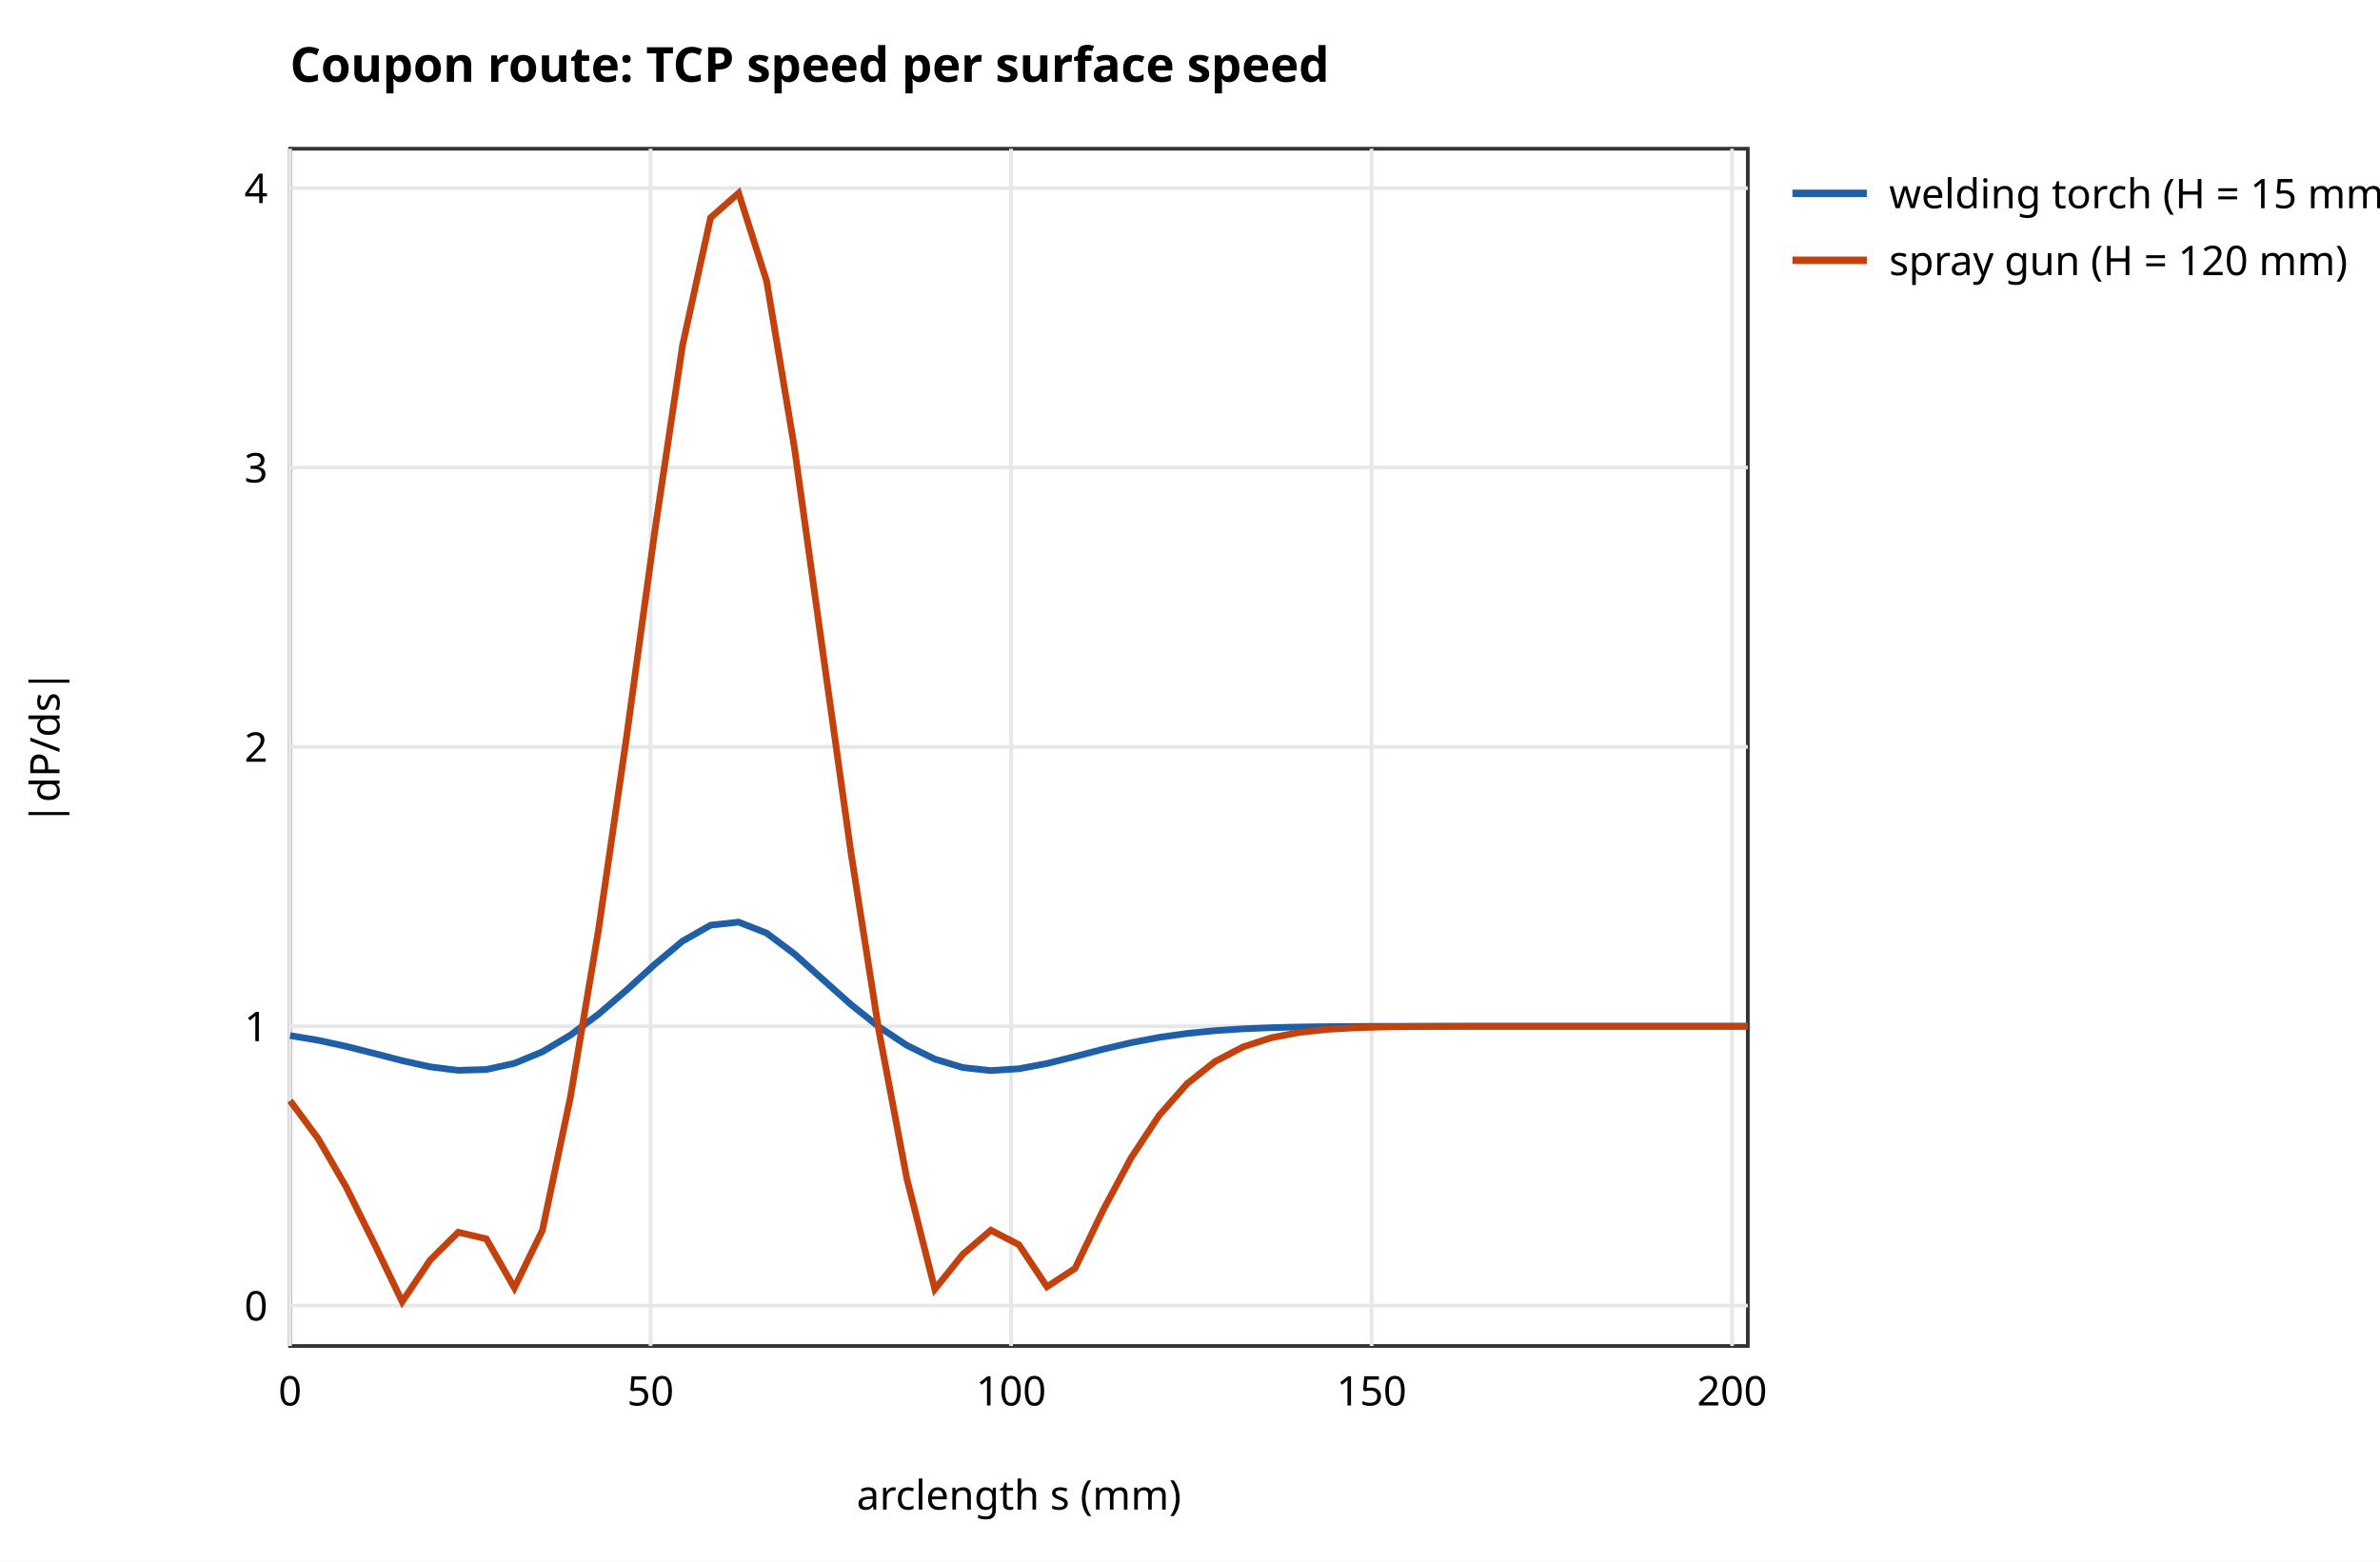
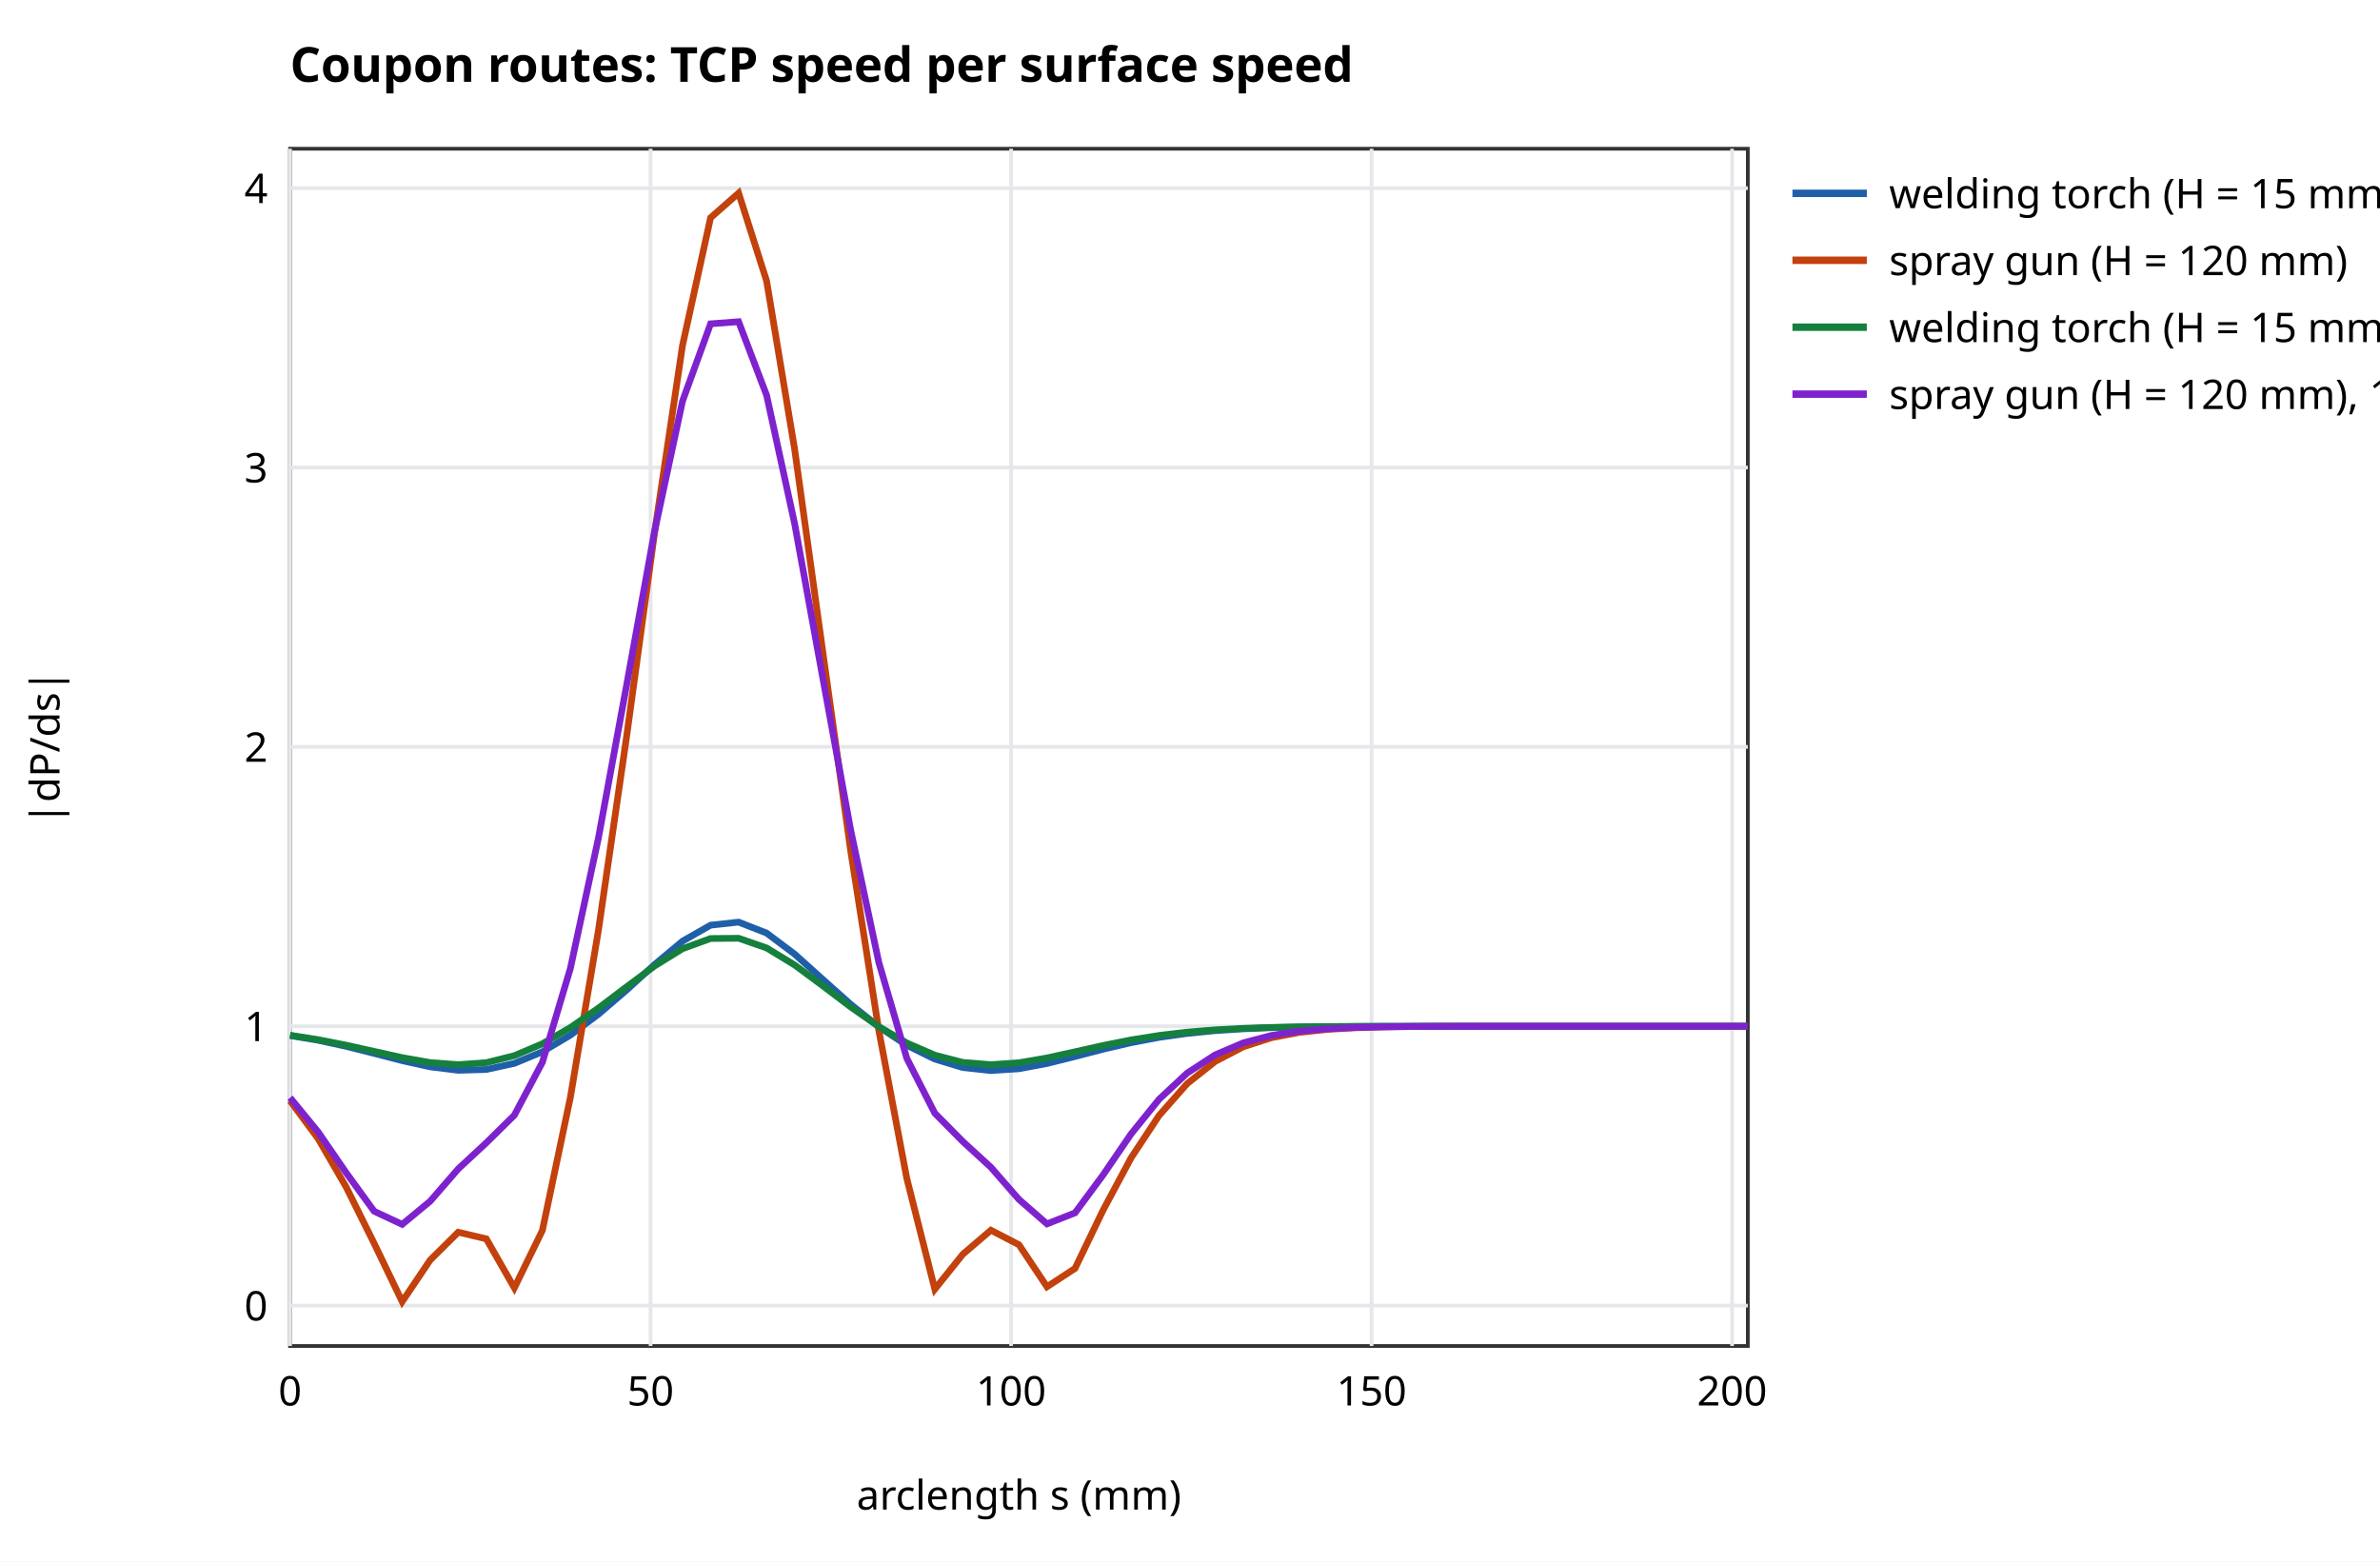
<svg xmlns="http://www.w3.org/2000/svg" width="640" height="420" viewBox="0 0 640 420" font-family="sans-serif" font-size="11">
  <rect width="640" height="420" fill="#ffffff" />
-   <text x="78" y="22" font-size="13" font-weight="bold">Coupon route: TCP speed per surface speed</text>
+   <text x="78" y="22" font-size="13" font-weight="bold">Coupon routes: TCP speed per surface speed</text>
  <rect x="78" y="40" width="392" height="322" fill="none" stroke="#333" />
  <line x1="78.00" y1="40" x2="78.00" y2="362" stroke="#e5e7eb" />
  <text x="78.00" y="378" text-anchor="middle">0</text>
  <line x1="174.94" y1="40" x2="174.94" y2="362" stroke="#e5e7eb" />
  <text x="174.94" y="378" text-anchor="middle">50</text>
  <line x1="271.89" y1="40" x2="271.89" y2="362" stroke="#e5e7eb" />
  <text x="271.89" y="378" text-anchor="middle">100</text>
  <line x1="368.83" y1="40" x2="368.83" y2="362" stroke="#e5e7eb" />
  <text x="368.83" y="378" text-anchor="middle">150</text>
  <line x1="465.77" y1="40" x2="465.77" y2="362" stroke="#e5e7eb" />
  <text x="465.77" y="378" text-anchor="middle">200</text>
  <line x1="78" y1="351.14" x2="470" y2="351.14" stroke="#e5e7eb" />
  <text x="72" y="355.14" text-anchor="end">0</text>
  <line x1="78" y1="276.01" x2="470" y2="276.01" stroke="#e5e7eb" />
  <text x="72" y="280.01" text-anchor="end">1</text>
  <line x1="78" y1="200.87" x2="470" y2="200.87" stroke="#e5e7eb" />
  <text x="72" y="204.87" text-anchor="end">2</text>
  <line x1="78" y1="125.74" x2="470" y2="125.74" stroke="#e5e7eb" />
  <text x="72" y="129.74" text-anchor="end">3</text>
  <line x1="78" y1="50.61" x2="470" y2="50.61" stroke="#e5e7eb" />
  <text x="72" y="54.61" text-anchor="end">4</text>
  <text x="274.00" y="406" text-anchor="middle">arclength s (mm)</text>
  <text x="16" y="201.00" text-anchor="middle" transform="rotate(-90 16 201.00)">|dP/ds|</text>
  <path d="M78.00,278.51 L85.54,279.78 L93.08,281.41 L100.62,283.31 L108.15,285.26 L115.69,286.93 L123.23,287.86 L130.77,287.64 L138.31,285.99 L145.85,282.87 L153.38,278.40 L160.92,272.78 L168.46,266.30 L176.00,259.43 L183.54,253.12 L191.08,248.82 L198.62,248.00 L206.15,250.95 L213.69,256.61 L221.23,263.39 L228.77,270.12 L236.31,276.14 L243.85,281.13 L251.38,284.84 L258.92,287.12 L266.46,287.93 L274.00,287.44 L281.54,286.03 L289.08,284.15 L296.62,282.19 L304.15,280.43 L311.69,279.00 L319.23,277.94 L326.77,277.19 L334.31,276.70 L341.85,276.39 L349.38,276.21 L356.92,276.11 L364.46,276.06 L372.00,276.03 L379.54,276.02 L387.08,276.01 L394.62,276.01 L402.15,276.01 L409.69,276.01 L417.23,276.01 L424.77,276.01 L432.31,276.01 L439.85,276.01 L447.38,276.01 L454.92,276.01 L462.46,276.01 L470.00,276.01" fill="none" stroke="#1f5fa8" stroke-width="1.8" />
  <line x1="482" y1="52" x2="502" y2="52" stroke="#1f5fa8" stroke-width="2" />
  <text x="508" y="56">welding torch (H = 15 mm)</text>
  <path d="M78.00,296.03 L85.54,306.22 L93.08,319.24 L100.62,334.42 L108.15,350.07 L115.69,338.87 L123.23,331.40 L130.77,333.18 L138.31,346.37 L145.85,330.92 L153.38,295.13 L160.92,250.21 L168.46,198.37 L176.00,143.43 L183.54,92.88 L191.08,58.56 L198.62,51.93 L206.15,75.58 L213.69,120.85 L221.23,175.12 L228.77,228.91 L236.31,277.08 L243.85,316.97 L251.38,346.72 L258.92,337.32 L266.46,330.86 L274.00,334.77 L281.54,346.07 L289.08,341.14 L296.62,325.49 L304.15,311.42 L311.69,300.00 L319.23,291.45 L326.77,285.47 L334.31,281.54 L341.85,279.10 L349.38,277.66 L356.92,276.85 L364.46,276.42 L372.00,276.20 L379.54,276.09 L387.08,276.04 L394.62,276.02 L402.15,276.01 L409.69,276.01 L417.23,276.01 L424.77,276.01 L432.31,276.01 L439.85,276.01 L447.38,276.01 L454.92,276.01 L462.46,276.01 L470.00,276.01" fill="none" stroke="#c2410c" stroke-width="1.8" />
  <line x1="482" y1="70" x2="502" y2="70" stroke="#c2410c" stroke-width="2" />
  <text x="508" y="74">spray gun (H = 120 mm)</text>
+   <path d="M78.00,278.42 L85.54,279.61 L93.08,281.09 L100.62,282.77 L108.15,284.44 L115.69,285.77 L123.23,286.34 L130.77,285.79 L138.31,283.92 L145.85,280.72 L153.38,276.36 L160.92,271.13 L168.46,265.42 L176.00,259.82 L183.54,255.15 L191.08,252.41 L198.62,252.34 L206.15,254.95 L213.69,259.54 L221.23,265.12 L228.77,270.83 L236.31,276.10 L243.85,280.51 L251.38,283.78 L258.92,285.73 L266.46,286.34 L274.00,285.82 L281.54,284.53 L289.08,282.87 L296.62,281.18 L304.15,279.68 L311.69,278.48 L319.23,277.59 L326.77,276.97 L334.31,276.57 L341.85,276.32 L349.38,276.17 L356.92,276.09 L364.46,276.05 L372.00,276.02 L379.54,276.01 L387.08,276.01 L394.62,276.01 L402.15,276.01 L409.69,276.01 L417.23,276.01 L424.77,276.01 L432.31,276.01 L439.85,276.01 L447.38,276.01 L454.92,276.01 L462.46,276.01 L470.00,276.01" fill="none" stroke="#15803d" stroke-width="1.8" />
+   <line x1="482" y1="88" x2="502" y2="88" stroke="#15803d" stroke-width="2" />
+   <text x="508" y="92">welding torch (H = 15 mm), 10 deg off axis</text>
+   <path d="M78.00,295.22 L85.54,304.43 L93.08,315.40 L100.62,325.77 L108.15,329.29 L115.69,323.05 L123.23,314.36 L130.77,307.36 L138.31,299.93 L145.85,285.70 L153.38,260.45 L160.92,225.40 L168.46,184.48 L176.00,142.97 L183.54,107.86 L191.08,87.09 L198.62,86.52 L206.15,106.32 L213.69,140.86 L221.23,182.22 L228.77,223.32 L236.31,258.79 L243.85,284.64 L251.38,299.40 L258.92,307.02 L266.46,313.94 L274.00,322.58 L281.54,329.16 L289.08,326.20 L296.62,316.01 L304.15,304.98 L311.69,295.65 L319.23,288.61 L326.77,283.70 L334.31,280.48 L341.85,278.49 L349.38,277.32 L356.92,276.68 L364.46,276.33 L372.00,276.16 L379.54,276.07 L387.08,276.03 L394.62,276.02 L402.15,276.01 L409.69,276.01 L417.23,276.01 L424.77,276.01 L432.31,276.01 L439.85,276.01 L447.38,276.01 L454.92,276.01 L462.46,276.01 L470.00,276.01" fill="none" stroke="#7e22ce" stroke-width="1.8" />
+   <line x1="482" y1="106" x2="502" y2="106" stroke="#7e22ce" stroke-width="2" />
+   <text x="508" y="110">spray gun (H = 120 mm), 10 deg off axis</text>
</svg>
